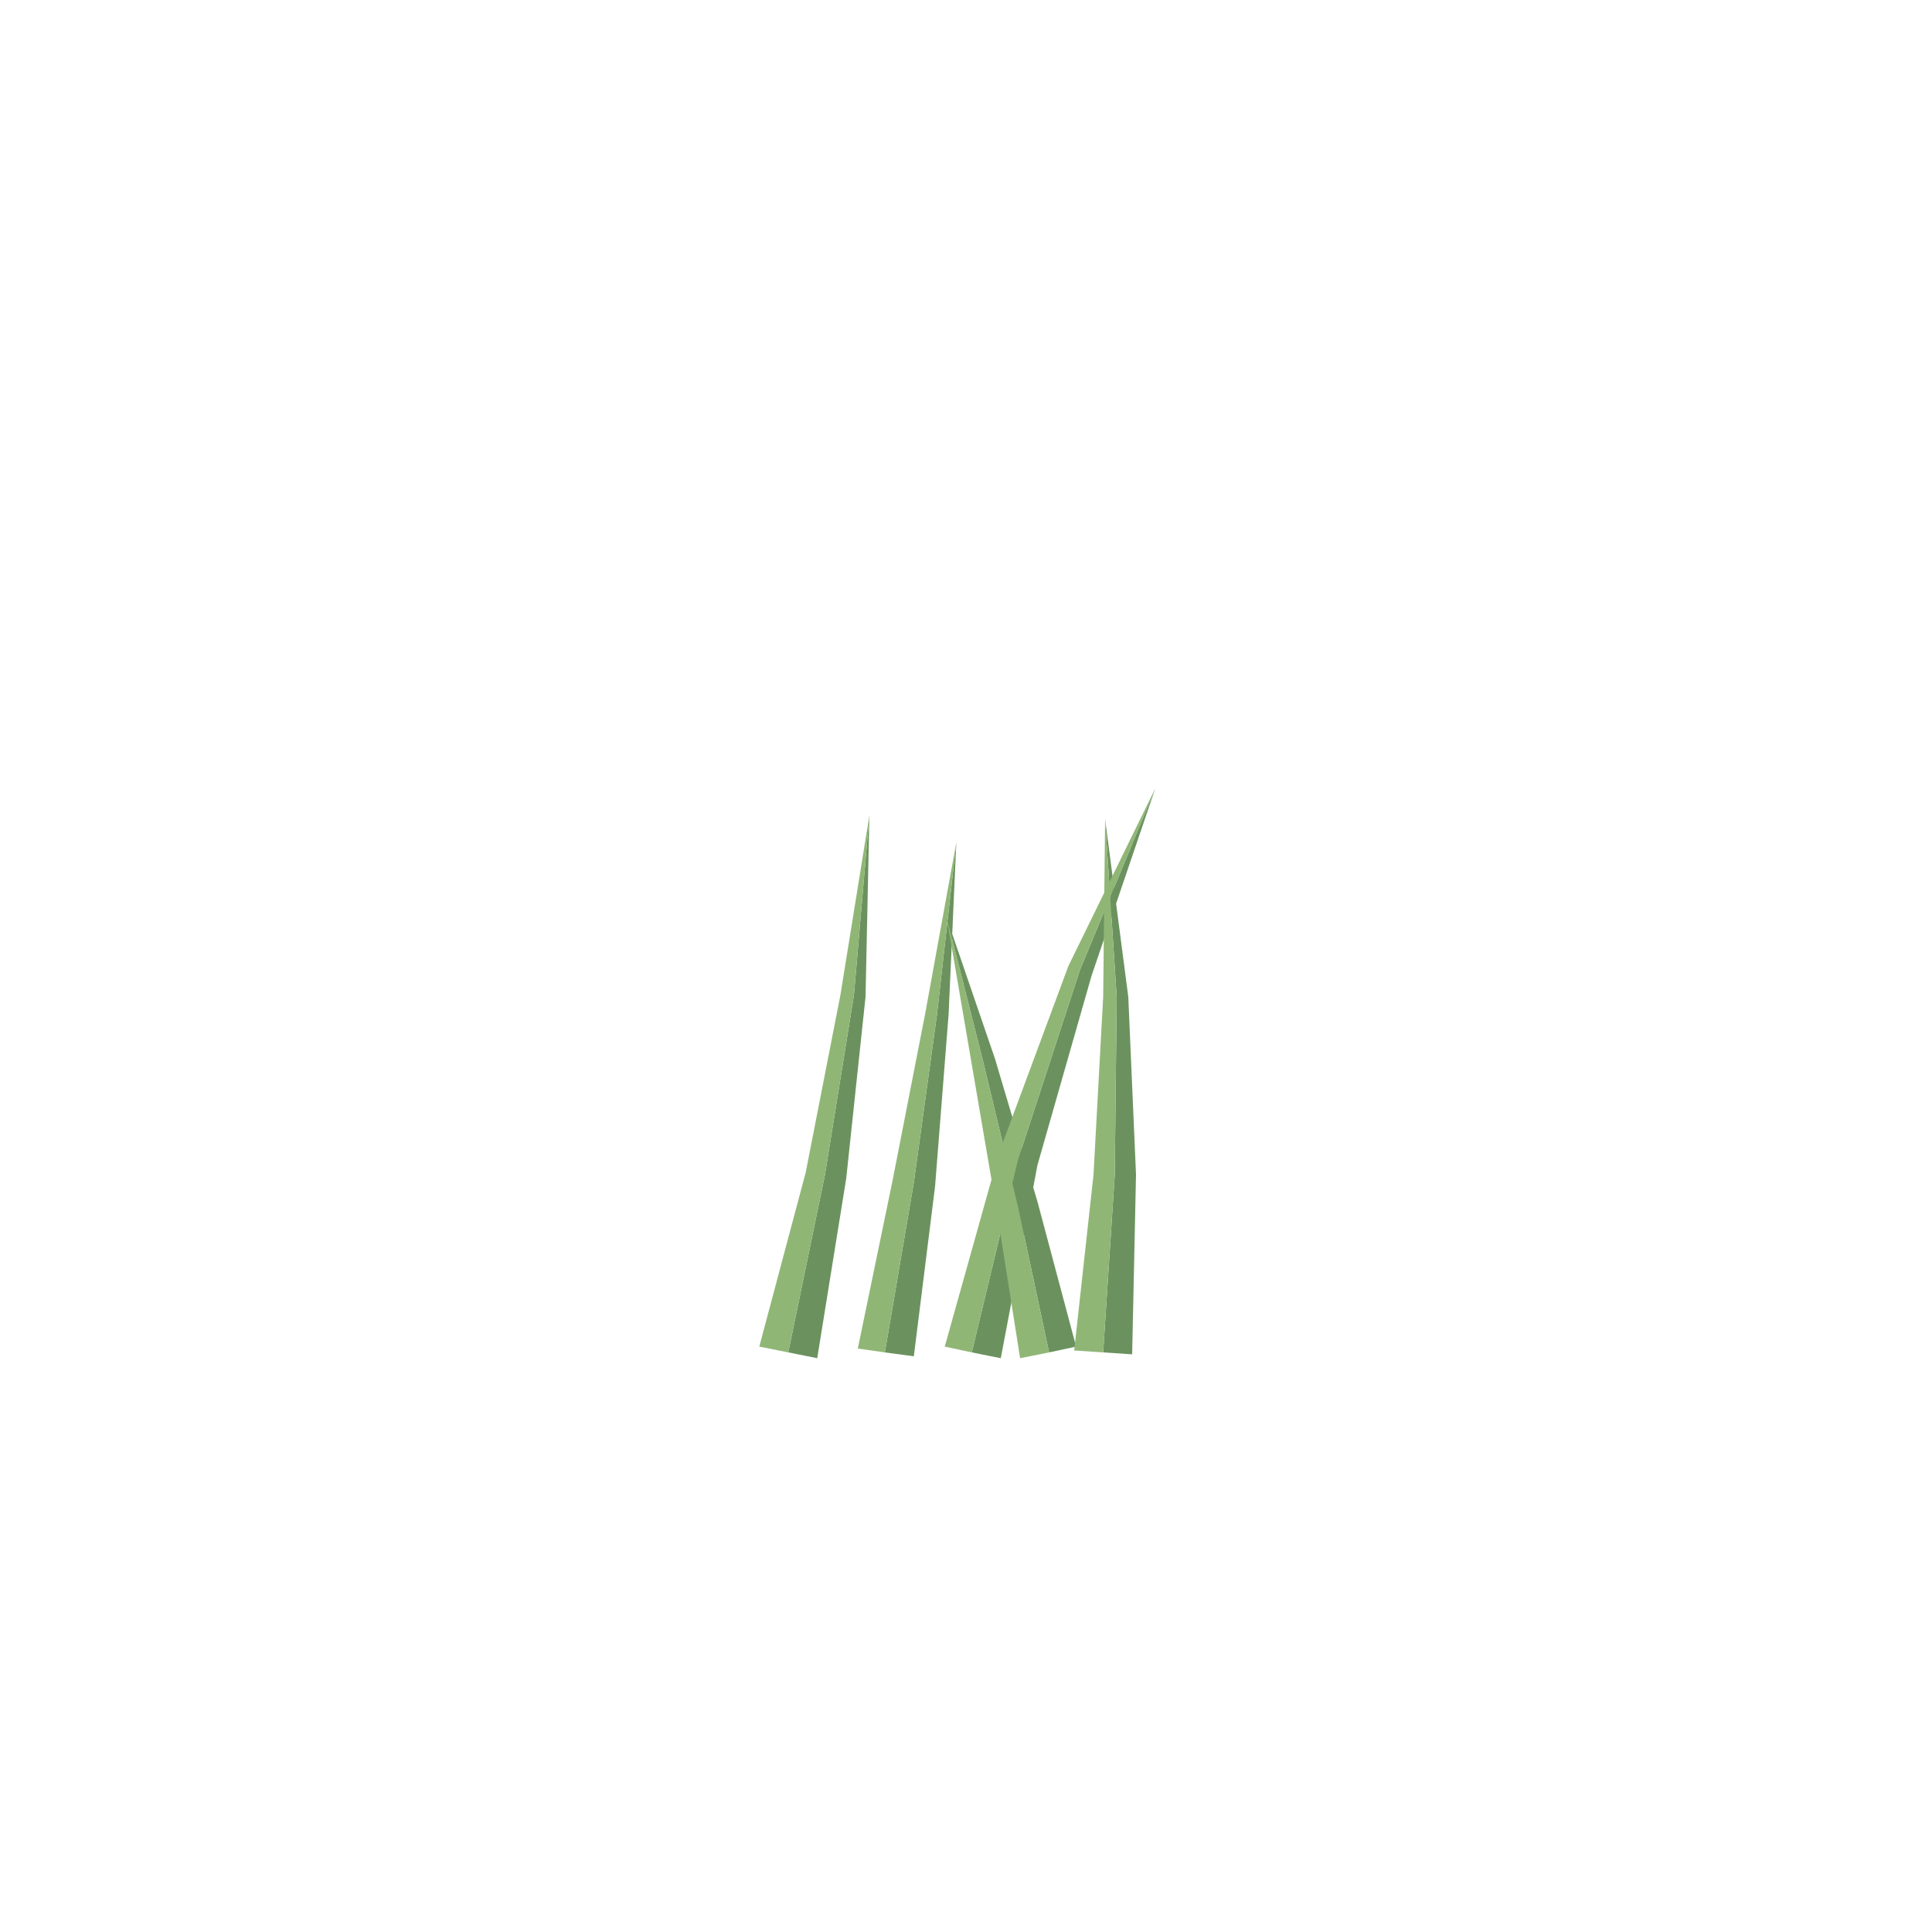
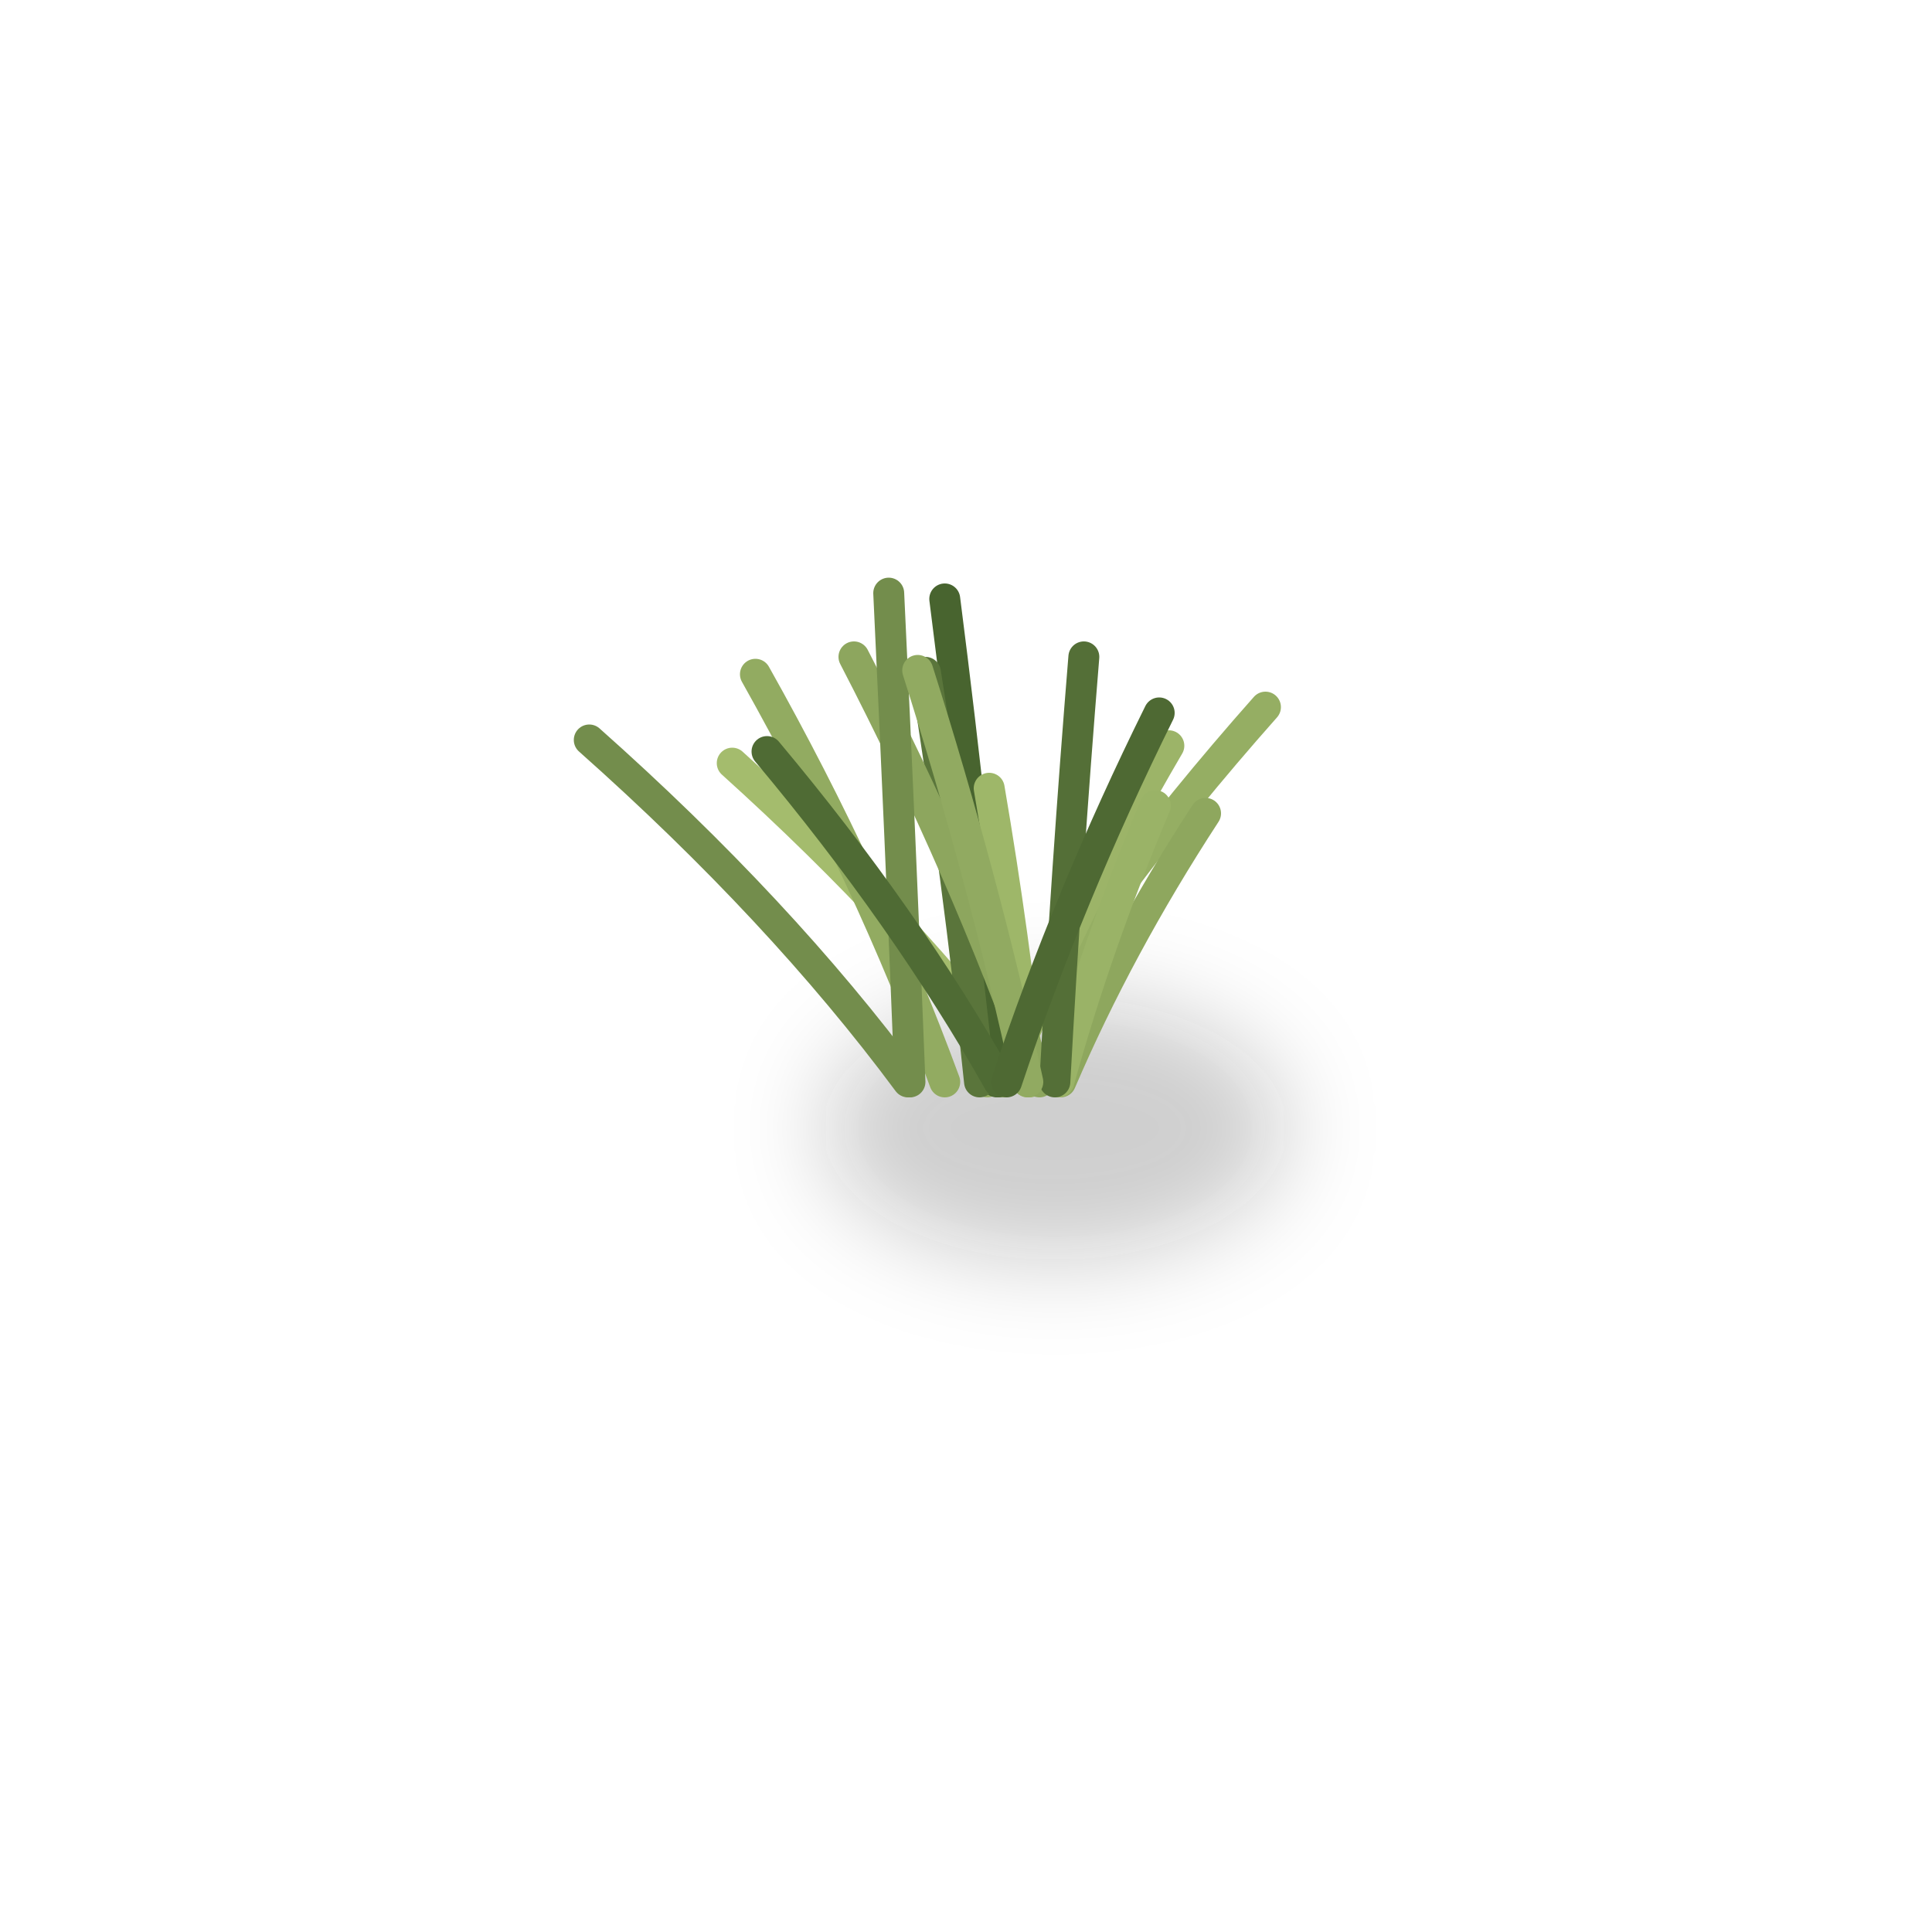
<svg xmlns="http://www.w3.org/2000/svg" viewBox="0 0 100 100" role="img" aria-label="Decoration reeds-2">
-   <style>.l{fill:#6B925E}.m{fill:#90B676}</style>
-   <path class="l" d="M42.3 70.3l1.5-9.3 1-9.4 .2-9.4 0 0-.8 9.3-1.5 9.3-1.9 9.2zM47.3 70.2l1.1-8.8 .7-8.9 .4-8.9 0 0-1 8.9-1.2 8.7-1.5 8.8zM51.8 70.3l1.9-10 2.8-9.8 3.3-9.7 0 0-3.9 9.4-3.2 9.8-2.4 10zM55.7 69.7l-2-7.5-2.2-7.4-2.5-7.3 0 0 1.9 7.5 1.8 7.5 1.6 7.5zM58.6 70.1l.2-9.3-.4-9.2-1.2-9.2 0 0 .6 9.2-.1 9.2-.6 9.2z" />
-   <path class="m" d="M39.3 69.7l2.4-9 1.8-9.2 1.5-9.3 0 0-.8 9.3-1.5 9.3-1.9 9.2zM44.4 69.8l1.8-8.7 1.7-8.7 1.6-8.8 0 0-1 8.9-1.2 8.7-1.5 8.8zM48.9 69.7l2.8-10 3.6-9.7 4.5-9.2 0 0-3.9 9.4-3.2 9.8-2.4 10zM52.8 70.3l-1.2-7.6-1.3-7.6-1.3-7.6 0 0 1.9 7.5 1.8 7.5 1.6 7.5zM55.6 69.9l1-9.1 .5-9.2 .1-9.2 0 0 .6 9.2-.1 9.2-.6 9.2z" />
+   <defs>
+     <filter id="soft" x="-50%" y="-50%" width="200%" height="200%">
+       <feGaussianBlur stdDeviation="2.4" />
+     </filter>
+   </defs>
+   <ellipse cx="54.6" cy="58.4" rx="12" ry="6.8" fill="#0B0E07" opacity="0.2" filter="url(#soft)" />
+   <path d="M53.2 56q-6.1 -8.2 -15.3 -16.5" stroke="#a4bc6d" stroke-width="1.6" stroke-linecap="round" fill="none" />
+   <path d="M51.1 56q5.8 -9.7 14.4 -19.4" stroke="#95ae63" stroke-width="1.6" stroke-linecap="round" fill="none" />
+   <path d="M54.9 56q3 -7 7.5 -13.9" stroke="#8ea75e" stroke-width="1.6" stroke-linecap="round" fill="none" />
+   <path d="M52 56q3.4 -8.7 8.5 -17.4" stroke="#9cb468" stroke-width="1.6" stroke-linecap="round" fill="none" />
+   <path d="M54.8 56q2 -7.2 5 -14.3" stroke="#9ab367" stroke-width="1.6" stroke-linecap="round" fill="none" />
+   <path d="M51.6 56q-1.1 -12.5 -2.7 -25" stroke="#48642f" stroke-width="1.6" stroke-linecap="round" fill="none" />
+   <path d="M47 56q-6.6 -8.9 -16.5 -17.7" stroke="#738d4c" stroke-width="1.6" stroke-linecap="round" fill="none" />
+   <path d="M53.3 56q-0.8 -7.6 -2.1 -15.2" stroke="#9eb769" stroke-width="1.6" stroke-linecap="round" fill="none" />
+   <path d="M50.7 56q-1.1 -10.6 -2.8 -21.2" stroke="#5a753b" stroke-width="1.6" stroke-linecap="round" fill="none" />
+   <path d="M53.8 56q-3.9 -11 -9.6 -22" stroke="#8da65e" stroke-width="1.6" stroke-linecap="round" fill="none" />
+   <path d="M48.9 56q-3.9 -10.6 -9.8 -21.1" stroke="#92ab61" stroke-width="1.6" stroke-linecap="round" fill="none" />
+   <path d="M47.1 56q-0.5 -12.7 -1.1 -25.3" stroke="#738d4c" stroke-width="1.6" stroke-linecap="round" fill="none" />
+   <path d="M54.6 56q0.6 -11 1.5 -22" stroke="#546f37" stroke-width="1.6" stroke-linecap="round" fill="none" />
+   <path d="M51.7 56q-4.8 -8.5 -12 -17.1" stroke="#4f6b34" stroke-width="1.6" stroke-linecap="round" fill="none" />
+   <path d="M53.2 56q-2.3 -10.6 -5.7 -21.3" stroke="#91aa61" stroke-width="1.6" stroke-linecap="round" fill="none" />
+   <path d="M52.1 56q3.2 -9.6 7.9 -19.1" stroke="#4e6933" stroke-width="1.6" stroke-linecap="round" fill="none" />
</svg>
